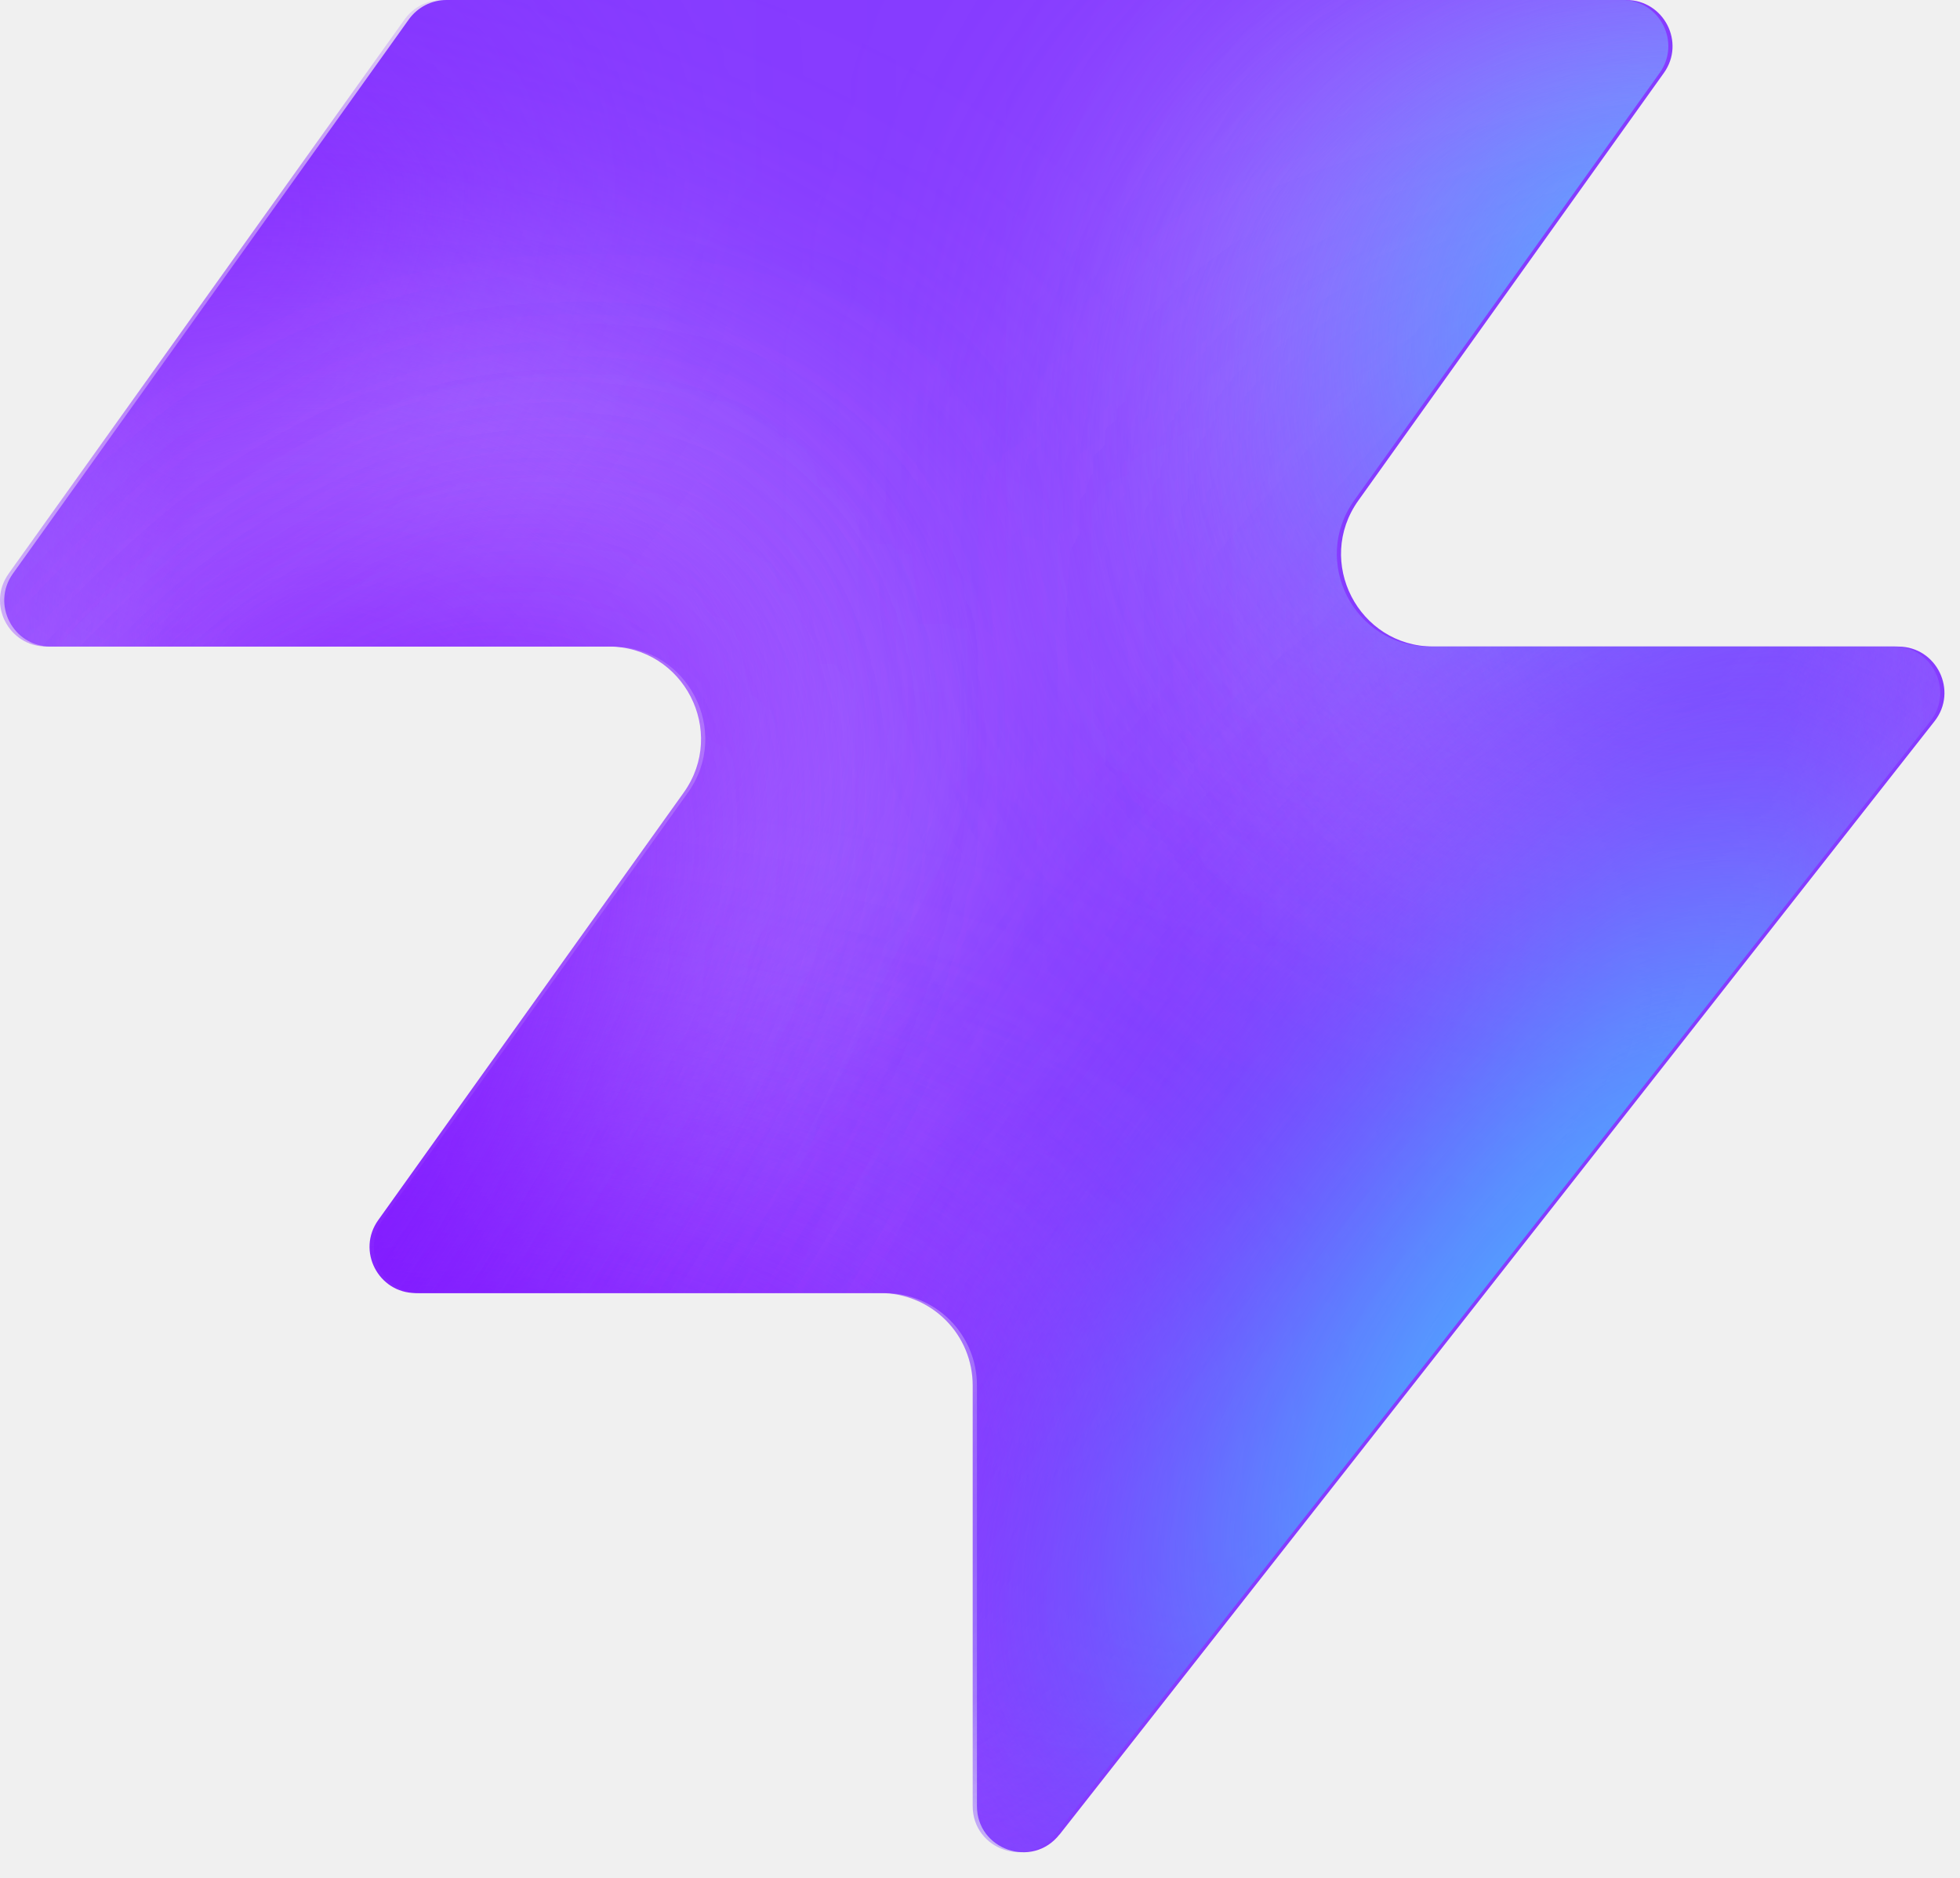
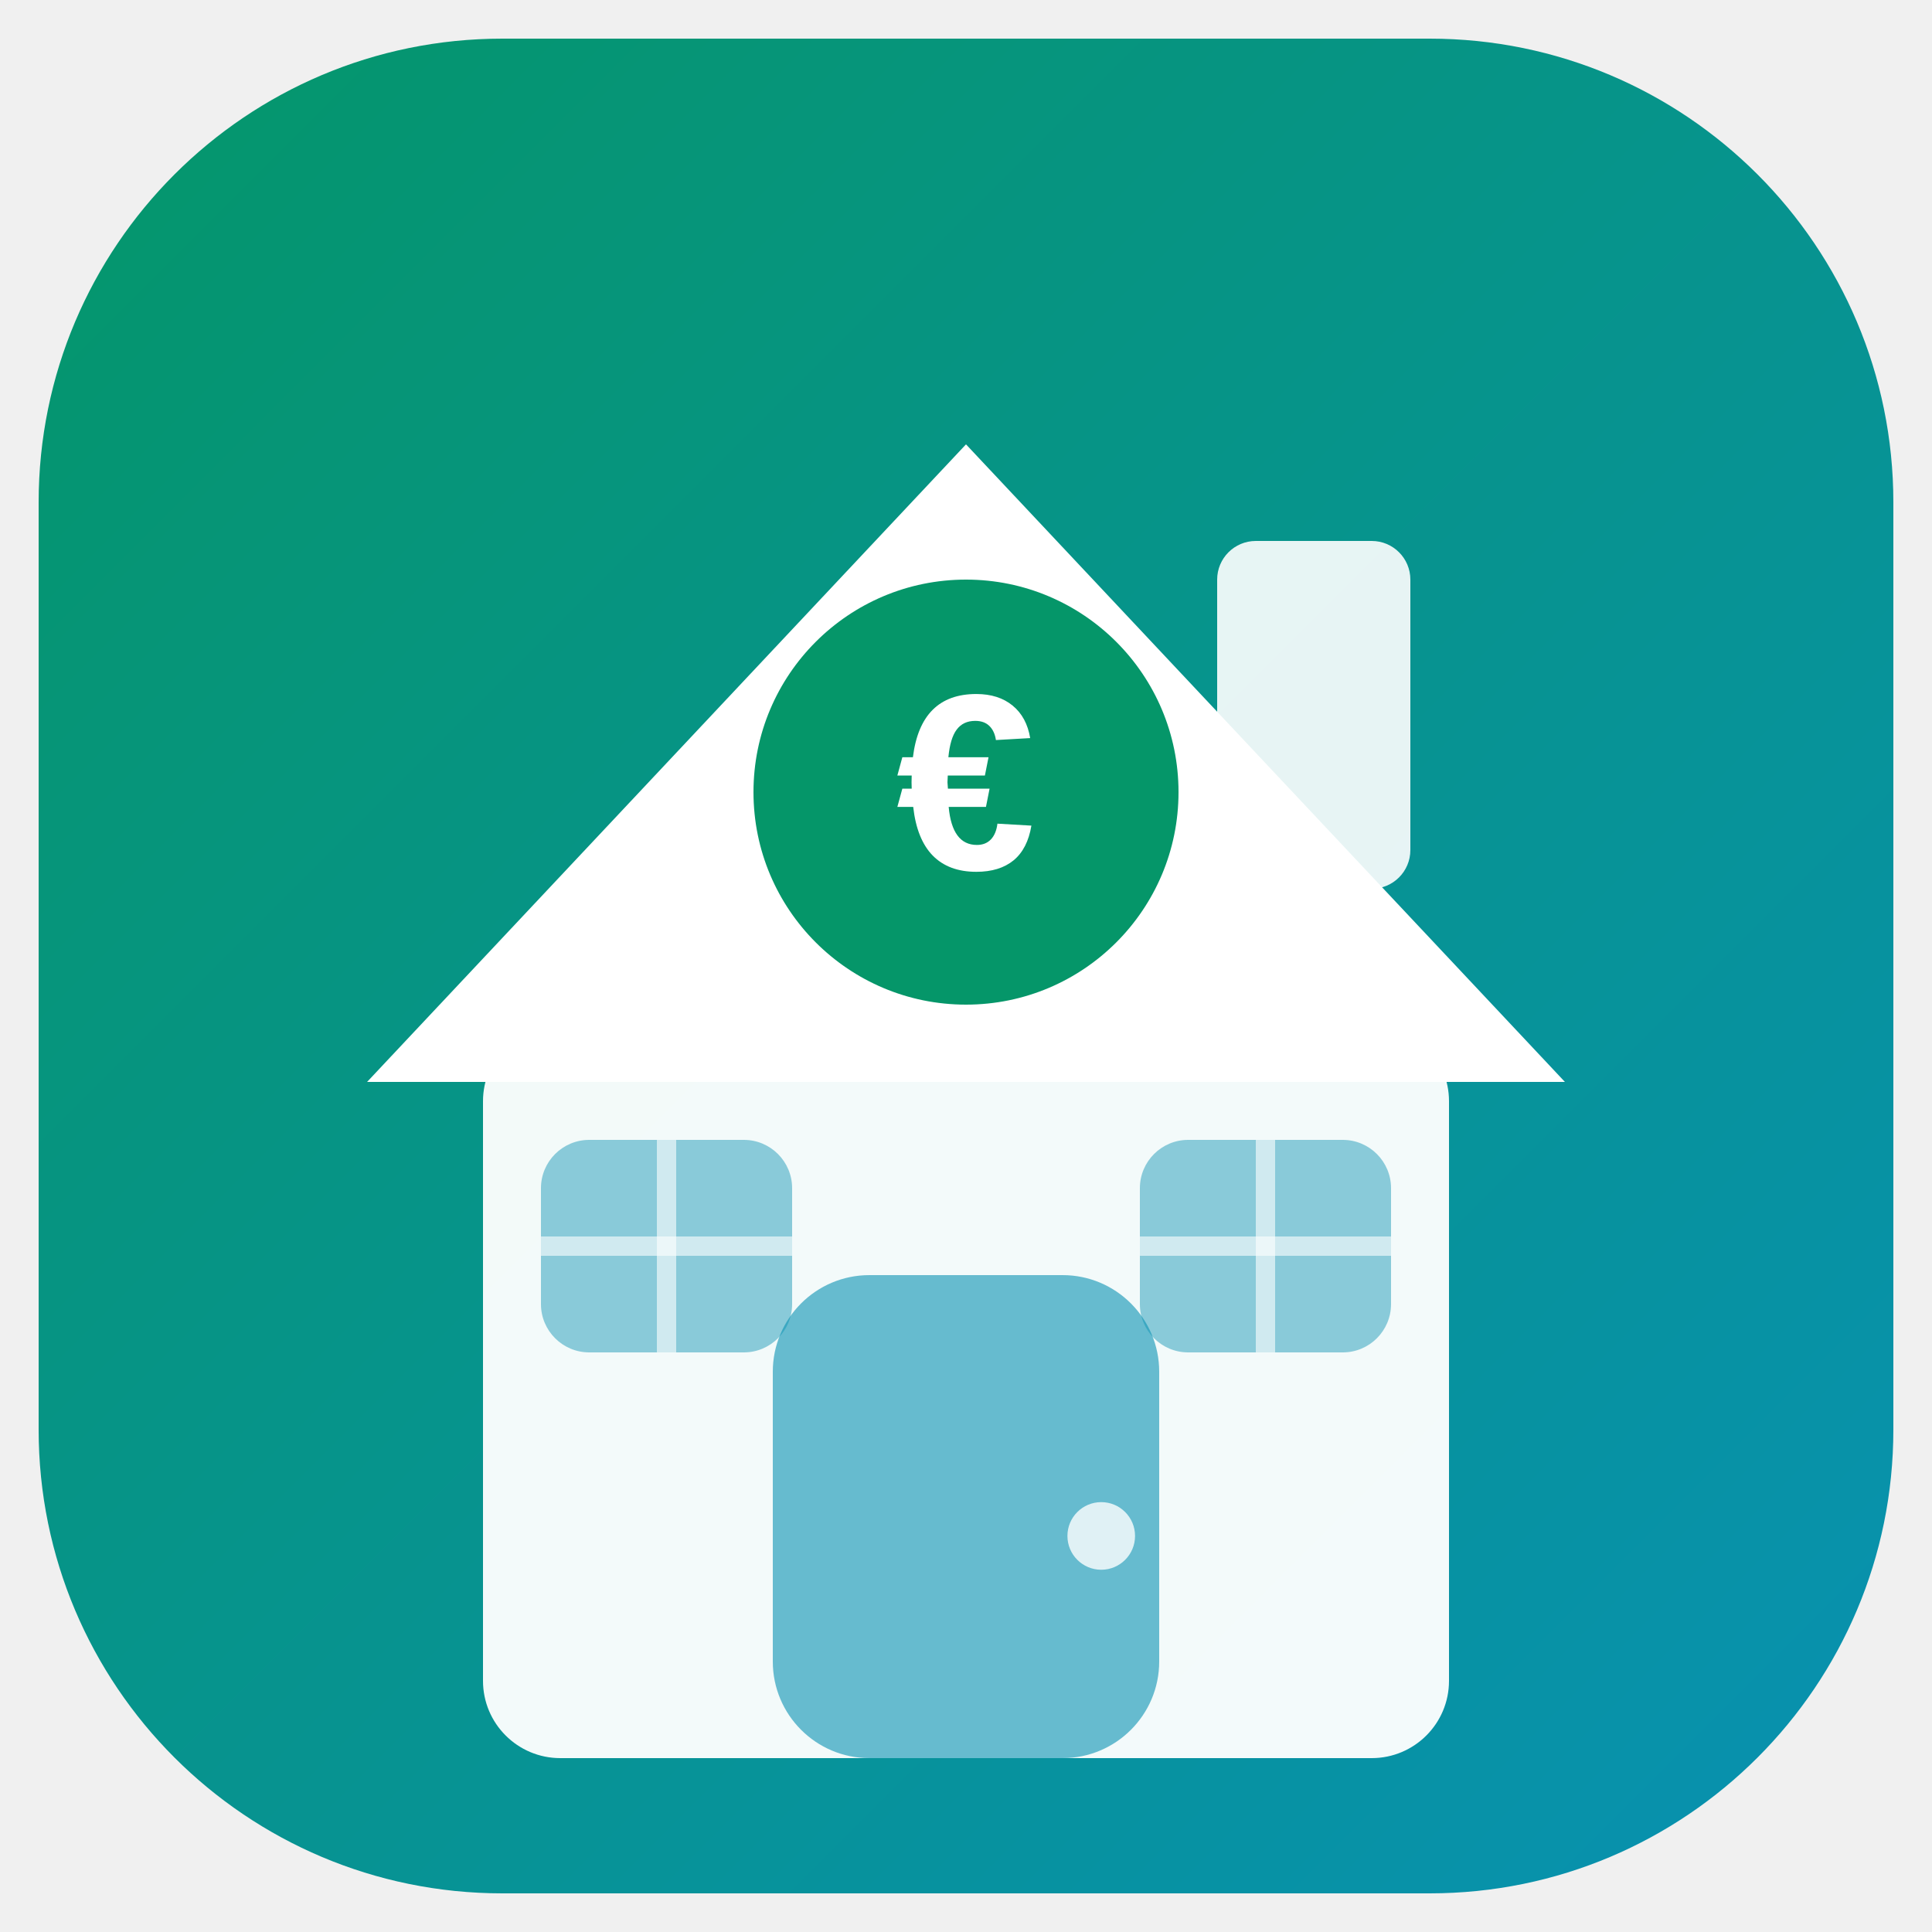
- <svg xmlns="http://www.w3.org/2000/svg" width="48" height="46" fill="none" viewBox="0 0 48 46">
-   <path fill="#863bff" d="M25.946 44.938c-.664.845-2.021.375-2.021-.698V33.937a2.26 2.26 0 0 0-2.262-2.262H10.287c-.92 0-1.456-1.04-.92-1.788l7.48-10.471c1.07-1.497 0-3.578-1.842-3.578H1.237c-.92 0-1.456-1.04-.92-1.788L10.013.474c.214-.297.556-.474.92-.474h28.894c.92 0 1.456 1.04.92 1.788l-7.48 10.471c-1.07 1.498 0 3.579 1.842 3.579h11.377c.943 0 1.473 1.088.89 1.83L25.947 44.94z" style="fill:#863bff;fill:color(display-p3 .525 .23 1);fill-opacity:1" />
-   <mask id="a" width="48" height="46" x="0" y="0" maskUnits="userSpaceOnUse" style="mask-type:alpha">
-     <path fill="#000" d="M25.842 44.938c-.664.844-2.021.375-2.021-.698V33.937a2.26 2.26 0 0 0-2.262-2.262H10.183c-.92 0-1.456-1.04-.92-1.788l7.48-10.471c1.07-1.498 0-3.579-1.842-3.579H1.133c-.92 0-1.456-1.04-.92-1.787L9.91.473c.214-.297.556-.474.92-.474h28.894c.92 0 1.456 1.04.92 1.788l-7.48 10.471c-1.07 1.498 0 3.578 1.842 3.578h11.377c.943 0 1.473 1.088.89 1.832L25.843 44.94z" style="fill:#000;fill-opacity:1" />
-   </mask>
-   <g mask="url(#a)">
-     <g filter="url(#b)">
-       <ellipse cx="5.508" cy="14.704" fill="#ede6ff" rx="5.508" ry="14.704" style="fill:#ede6ff;fill:color(display-p3 .927 .903 1);fill-opacity:1" transform="matrix(.00324 1 1 -.00324 -4.47 31.516)" />
-     </g>
-     <g filter="url(#c)">
-       <ellipse cx="10.399" cy="29.851" fill="#ede6ff" rx="10.399" ry="29.851" style="fill:#ede6ff;fill:color(display-p3 .927 .903 1);fill-opacity:1" transform="matrix(.00324 1 1 -.00324 -39.328 7.883)" />
-     </g>
-     <g filter="url(#d)">
-       <ellipse cx="5.508" cy="30.487" fill="#7e14ff" rx="5.508" ry="30.487" style="fill:#7e14ff;fill:color(display-p3 .492 .077 1);fill-opacity:1" transform="rotate(89.814 -25.913 -14.639)scale(1 -1)" />
-     </g>
-     <g filter="url(#e)">
-       <ellipse cx="5.508" cy="30.599" fill="#7e14ff" rx="5.508" ry="30.599" style="fill:#7e14ff;fill:color(display-p3 .492 .077 1);fill-opacity:1" transform="rotate(89.814 -32.644 -3.334)scale(1 -1)" />
-     </g>
-     <g filter="url(#f)">
-       <ellipse cx="5.508" cy="30.599" fill="#7e14ff" rx="5.508" ry="30.599" style="fill:#7e14ff;fill:color(display-p3 .492 .077 1);fill-opacity:1" transform="matrix(.00324 1 1 -.00324 -34.34 30.47)" />
-     </g>
-     <g filter="url(#g)">
-       <ellipse cx="14.072" cy="22.078" fill="#ede6ff" rx="14.072" ry="22.078" style="fill:#ede6ff;fill:color(display-p3 .927 .903 1);fill-opacity:1" transform="rotate(93.35 24.506 48.493)scale(-1 1)" />
-     </g>
-     <g filter="url(#h)">
-       <ellipse cx="3.47" cy="21.501" fill="#7e14ff" rx="3.47" ry="21.501" style="fill:#7e14ff;fill:color(display-p3 .492 .077 1);fill-opacity:1" transform="rotate(89.009 28.708 47.59)scale(-1 1)" />
-     </g>
-     <g filter="url(#i)">
-       <ellipse cx="3.47" cy="21.501" fill="#7e14ff" rx="3.47" ry="21.501" style="fill:#7e14ff;fill:color(display-p3 .492 .077 1);fill-opacity:1" transform="rotate(89.009 28.708 47.59)scale(-1 1)" />
-     </g>
-     <g filter="url(#j)">
-       <ellipse cx=".387" cy="8.972" fill="#7e14ff" rx="4.407" ry="29.108" style="fill:#7e14ff;fill:color(display-p3 .492 .077 1);fill-opacity:1" transform="rotate(39.51 .387 8.972)" />
-     </g>
-     <g filter="url(#k)">
-       <ellipse cx="47.523" cy="-6.092" fill="#7e14ff" rx="4.407" ry="29.108" style="fill:#7e14ff;fill:color(display-p3 .492 .077 1);fill-opacity:1" transform="rotate(37.892 47.523 -6.092)" />
-     </g>
-     <g filter="url(#l)">
-       <ellipse cx="41.412" cy="6.333" fill="#47bfff" rx="5.971" ry="9.665" style="fill:#47bfff;fill:color(display-p3 .28 .748 1);fill-opacity:1" transform="rotate(37.892 41.412 6.333)" />
-     </g>
-     <g filter="url(#m)">
-       <ellipse cx="-1.879" cy="38.332" fill="#7e14ff" rx="4.407" ry="29.108" style="fill:#7e14ff;fill:color(display-p3 .492 .077 1);fill-opacity:1" transform="rotate(37.892 -1.88 38.332)" />
-     </g>
-     <g filter="url(#n)">
-       <ellipse cx="-1.879" cy="38.332" fill="#7e14ff" rx="4.407" ry="29.108" style="fill:#7e14ff;fill:color(display-p3 .492 .077 1);fill-opacity:1" transform="rotate(37.892 -1.88 38.332)" />
-     </g>
-     <g filter="url(#o)">
-       <ellipse cx="35.651" cy="29.907" fill="#7e14ff" rx="4.407" ry="29.108" style="fill:#7e14ff;fill:color(display-p3 .492 .077 1);fill-opacity:1" transform="rotate(37.892 35.651 29.907)" />
-     </g>
-     <g filter="url(#p)">
-       <ellipse cx="38.418" cy="32.4" fill="#47bfff" rx="5.971" ry="15.297" style="fill:#47bfff;fill:color(display-p3 .28 .748 1);fill-opacity:1" transform="rotate(37.892 38.418 32.4)" />
-     </g>
-   </g>
+ <svg xmlns="http://www.w3.org/2000/svg" viewBox="0 0 200 200">
  <defs>
-     <filter id="b" width="60.045" height="41.654" x="-19.77" y="16.149" color-interpolation-filters="sRGB" filterUnits="userSpaceOnUse">
-       <feFlood flood-opacity="0" result="BackgroundImageFix" />
-       <feBlend in="SourceGraphic" in2="BackgroundImageFix" result="shape" />
-       <feGaussianBlur result="effect1_foregroundBlur_2002_17158" stdDeviation="7.659" />
-     </filter>
-     <filter id="c" width="90.34" height="51.437" x="-54.613" y="-7.533" color-interpolation-filters="sRGB" filterUnits="userSpaceOnUse">
-       <feFlood flood-opacity="0" result="BackgroundImageFix" />
-       <feBlend in="SourceGraphic" in2="BackgroundImageFix" result="shape" />
-       <feGaussianBlur result="effect1_foregroundBlur_2002_17158" stdDeviation="7.659" />
-     </filter>
-     <filter id="d" width="79.355" height="29.4" x="-49.64" y="2.03" color-interpolation-filters="sRGB" filterUnits="userSpaceOnUse">
-       <feFlood flood-opacity="0" result="BackgroundImageFix" />
-       <feBlend in="SourceGraphic" in2="BackgroundImageFix" result="shape" />
-       <feGaussianBlur result="effect1_foregroundBlur_2002_17158" stdDeviation="4.596" />
-     </filter>
-     <filter id="e" width="79.579" height="29.4" x="-45.045" y="20.029" color-interpolation-filters="sRGB" filterUnits="userSpaceOnUse">
-       <feFlood flood-opacity="0" result="BackgroundImageFix" />
-       <feBlend in="SourceGraphic" in2="BackgroundImageFix" result="shape" />
-       <feGaussianBlur result="effect1_foregroundBlur_2002_17158" stdDeviation="4.596" />
-     </filter>
-     <filter id="f" width="79.579" height="29.4" x="-43.513" y="21.178" color-interpolation-filters="sRGB" filterUnits="userSpaceOnUse">
-       <feFlood flood-opacity="0" result="BackgroundImageFix" />
-       <feBlend in="SourceGraphic" in2="BackgroundImageFix" result="shape" />
-       <feGaussianBlur result="effect1_foregroundBlur_2002_17158" stdDeviation="4.596" />
-     </filter>
-     <filter id="g" width="74.749" height="58.852" x="15.756" y="-17.901" color-interpolation-filters="sRGB" filterUnits="userSpaceOnUse">
-       <feFlood flood-opacity="0" result="BackgroundImageFix" />
-       <feBlend in="SourceGraphic" in2="BackgroundImageFix" result="shape" />
-       <feGaussianBlur result="effect1_foregroundBlur_2002_17158" stdDeviation="7.659" />
-     </filter>
-     <filter id="h" width="61.377" height="25.362" x="23.548" y="2.284" color-interpolation-filters="sRGB" filterUnits="userSpaceOnUse">
-       <feFlood flood-opacity="0" result="BackgroundImageFix" />
-       <feBlend in="SourceGraphic" in2="BackgroundImageFix" result="shape" />
-       <feGaussianBlur result="effect1_foregroundBlur_2002_17158" stdDeviation="4.596" />
-     </filter>
-     <filter id="i" width="61.377" height="25.362" x="23.548" y="2.284" color-interpolation-filters="sRGB" filterUnits="userSpaceOnUse">
-       <feFlood flood-opacity="0" result="BackgroundImageFix" />
-       <feBlend in="SourceGraphic" in2="BackgroundImageFix" result="shape" />
-       <feGaussianBlur result="effect1_foregroundBlur_2002_17158" stdDeviation="4.596" />
-     </filter>
-     <filter id="j" width="56.045" height="63.649" x="-27.636" y="-22.853" color-interpolation-filters="sRGB" filterUnits="userSpaceOnUse">
-       <feFlood flood-opacity="0" result="BackgroundImageFix" />
-       <feBlend in="SourceGraphic" in2="BackgroundImageFix" result="shape" />
-       <feGaussianBlur result="effect1_foregroundBlur_2002_17158" stdDeviation="4.596" />
-     </filter>
-     <filter id="k" width="54.814" height="64.646" x="20.116" y="-38.415" color-interpolation-filters="sRGB" filterUnits="userSpaceOnUse">
-       <feFlood flood-opacity="0" result="BackgroundImageFix" />
-       <feBlend in="SourceGraphic" in2="BackgroundImageFix" result="shape" />
-       <feGaussianBlur result="effect1_foregroundBlur_2002_17158" stdDeviation="4.596" />
-     </filter>
-     <filter id="l" width="33.541" height="35.313" x="24.641" y="-11.323" color-interpolation-filters="sRGB" filterUnits="userSpaceOnUse">
-       <feFlood flood-opacity="0" result="BackgroundImageFix" />
-       <feBlend in="SourceGraphic" in2="BackgroundImageFix" result="shape" />
-       <feGaussianBlur result="effect1_foregroundBlur_2002_17158" stdDeviation="4.596" />
-     </filter>
-     <filter id="m" width="54.814" height="64.646" x="-29.286" y="6.009" color-interpolation-filters="sRGB" filterUnits="userSpaceOnUse">
-       <feFlood flood-opacity="0" result="BackgroundImageFix" />
-       <feBlend in="SourceGraphic" in2="BackgroundImageFix" result="shape" />
-       <feGaussianBlur result="effect1_foregroundBlur_2002_17158" stdDeviation="4.596" />
-     </filter>
-     <filter id="n" width="54.814" height="64.646" x="-29.286" y="6.009" color-interpolation-filters="sRGB" filterUnits="userSpaceOnUse">
-       <feFlood flood-opacity="0" result="BackgroundImageFix" />
-       <feBlend in="SourceGraphic" in2="BackgroundImageFix" result="shape" />
-       <feGaussianBlur result="effect1_foregroundBlur_2002_17158" stdDeviation="4.596" />
-     </filter>
-     <filter id="o" width="54.814" height="64.646" x="8.244" y="-2.416" color-interpolation-filters="sRGB" filterUnits="userSpaceOnUse">
-       <feFlood flood-opacity="0" result="BackgroundImageFix" />
-       <feBlend in="SourceGraphic" in2="BackgroundImageFix" result="shape" />
-       <feGaussianBlur result="effect1_foregroundBlur_2002_17158" stdDeviation="4.596" />
-     </filter>
-     <filter id="p" width="39.409" height="43.623" x="18.713" y="10.588" color-interpolation-filters="sRGB" filterUnits="userSpaceOnUse">
-       <feFlood flood-opacity="0" result="BackgroundImageFix" />
-       <feBlend in="SourceGraphic" in2="BackgroundImageFix" result="shape" />
-       <feGaussianBlur result="effect1_foregroundBlur_2002_17158" stdDeviation="4.596" />
-     </filter>
+     <linearGradient id="g" x1="0%" y1="0%" x2="100%" y2="100%">
+       <stop offset="0%" stop-color="#059669" />
+       <stop offset="100%" stop-color="#0891b2" />
+     </linearGradient>
  </defs>
+   <rect x="4" y="4" width="192" height="192" rx="48" fill="url(#g)" />
+   <rect x="50" y="106" width="100" height="76" rx="8" fill="white" opacity=".95" />
+   <polygon points="38,112 100,46 162,112" fill="white" />
+   <rect x="126" y="56" width="20" height="36" rx="4" fill="white" opacity=".9" />
+   <rect x="80" y="132" width="40" height="50" rx="10" fill="#0891b2" opacity=".6" />
+   <circle cx="114" cy="159" r="3.5" fill="white" opacity=".8" />
+   <rect x="56" y="118" width="26" height="22" rx="5" fill="#0891b2" opacity=".45" />
+   <line x1="69" y1="118" x2="69" y2="140" stroke="white" stroke-width="2" opacity=".6" />
+   <line x1="56" y1="129" x2="82" y2="129" stroke="white" stroke-width="2" opacity=".6" />
+   <rect x="118" y="118" width="26" height="22" rx="5" fill="#0891b2" opacity=".45" />
+   <line x1="131" y1="118" x2="131" y2="140" stroke="white" stroke-width="2" opacity=".6" />
+   <line x1="118" y1="129" x2="144" y2="129" stroke="white" stroke-width="2" opacity=".6" />
+   <circle cx="100" cy="82" r="22" fill="#059669" />
+   <text x="100" y="90" text-anchor="middle" fill="white" font-size="26" font-weight="900" font-family="Arial,sans-serif">€</text>
</svg>
